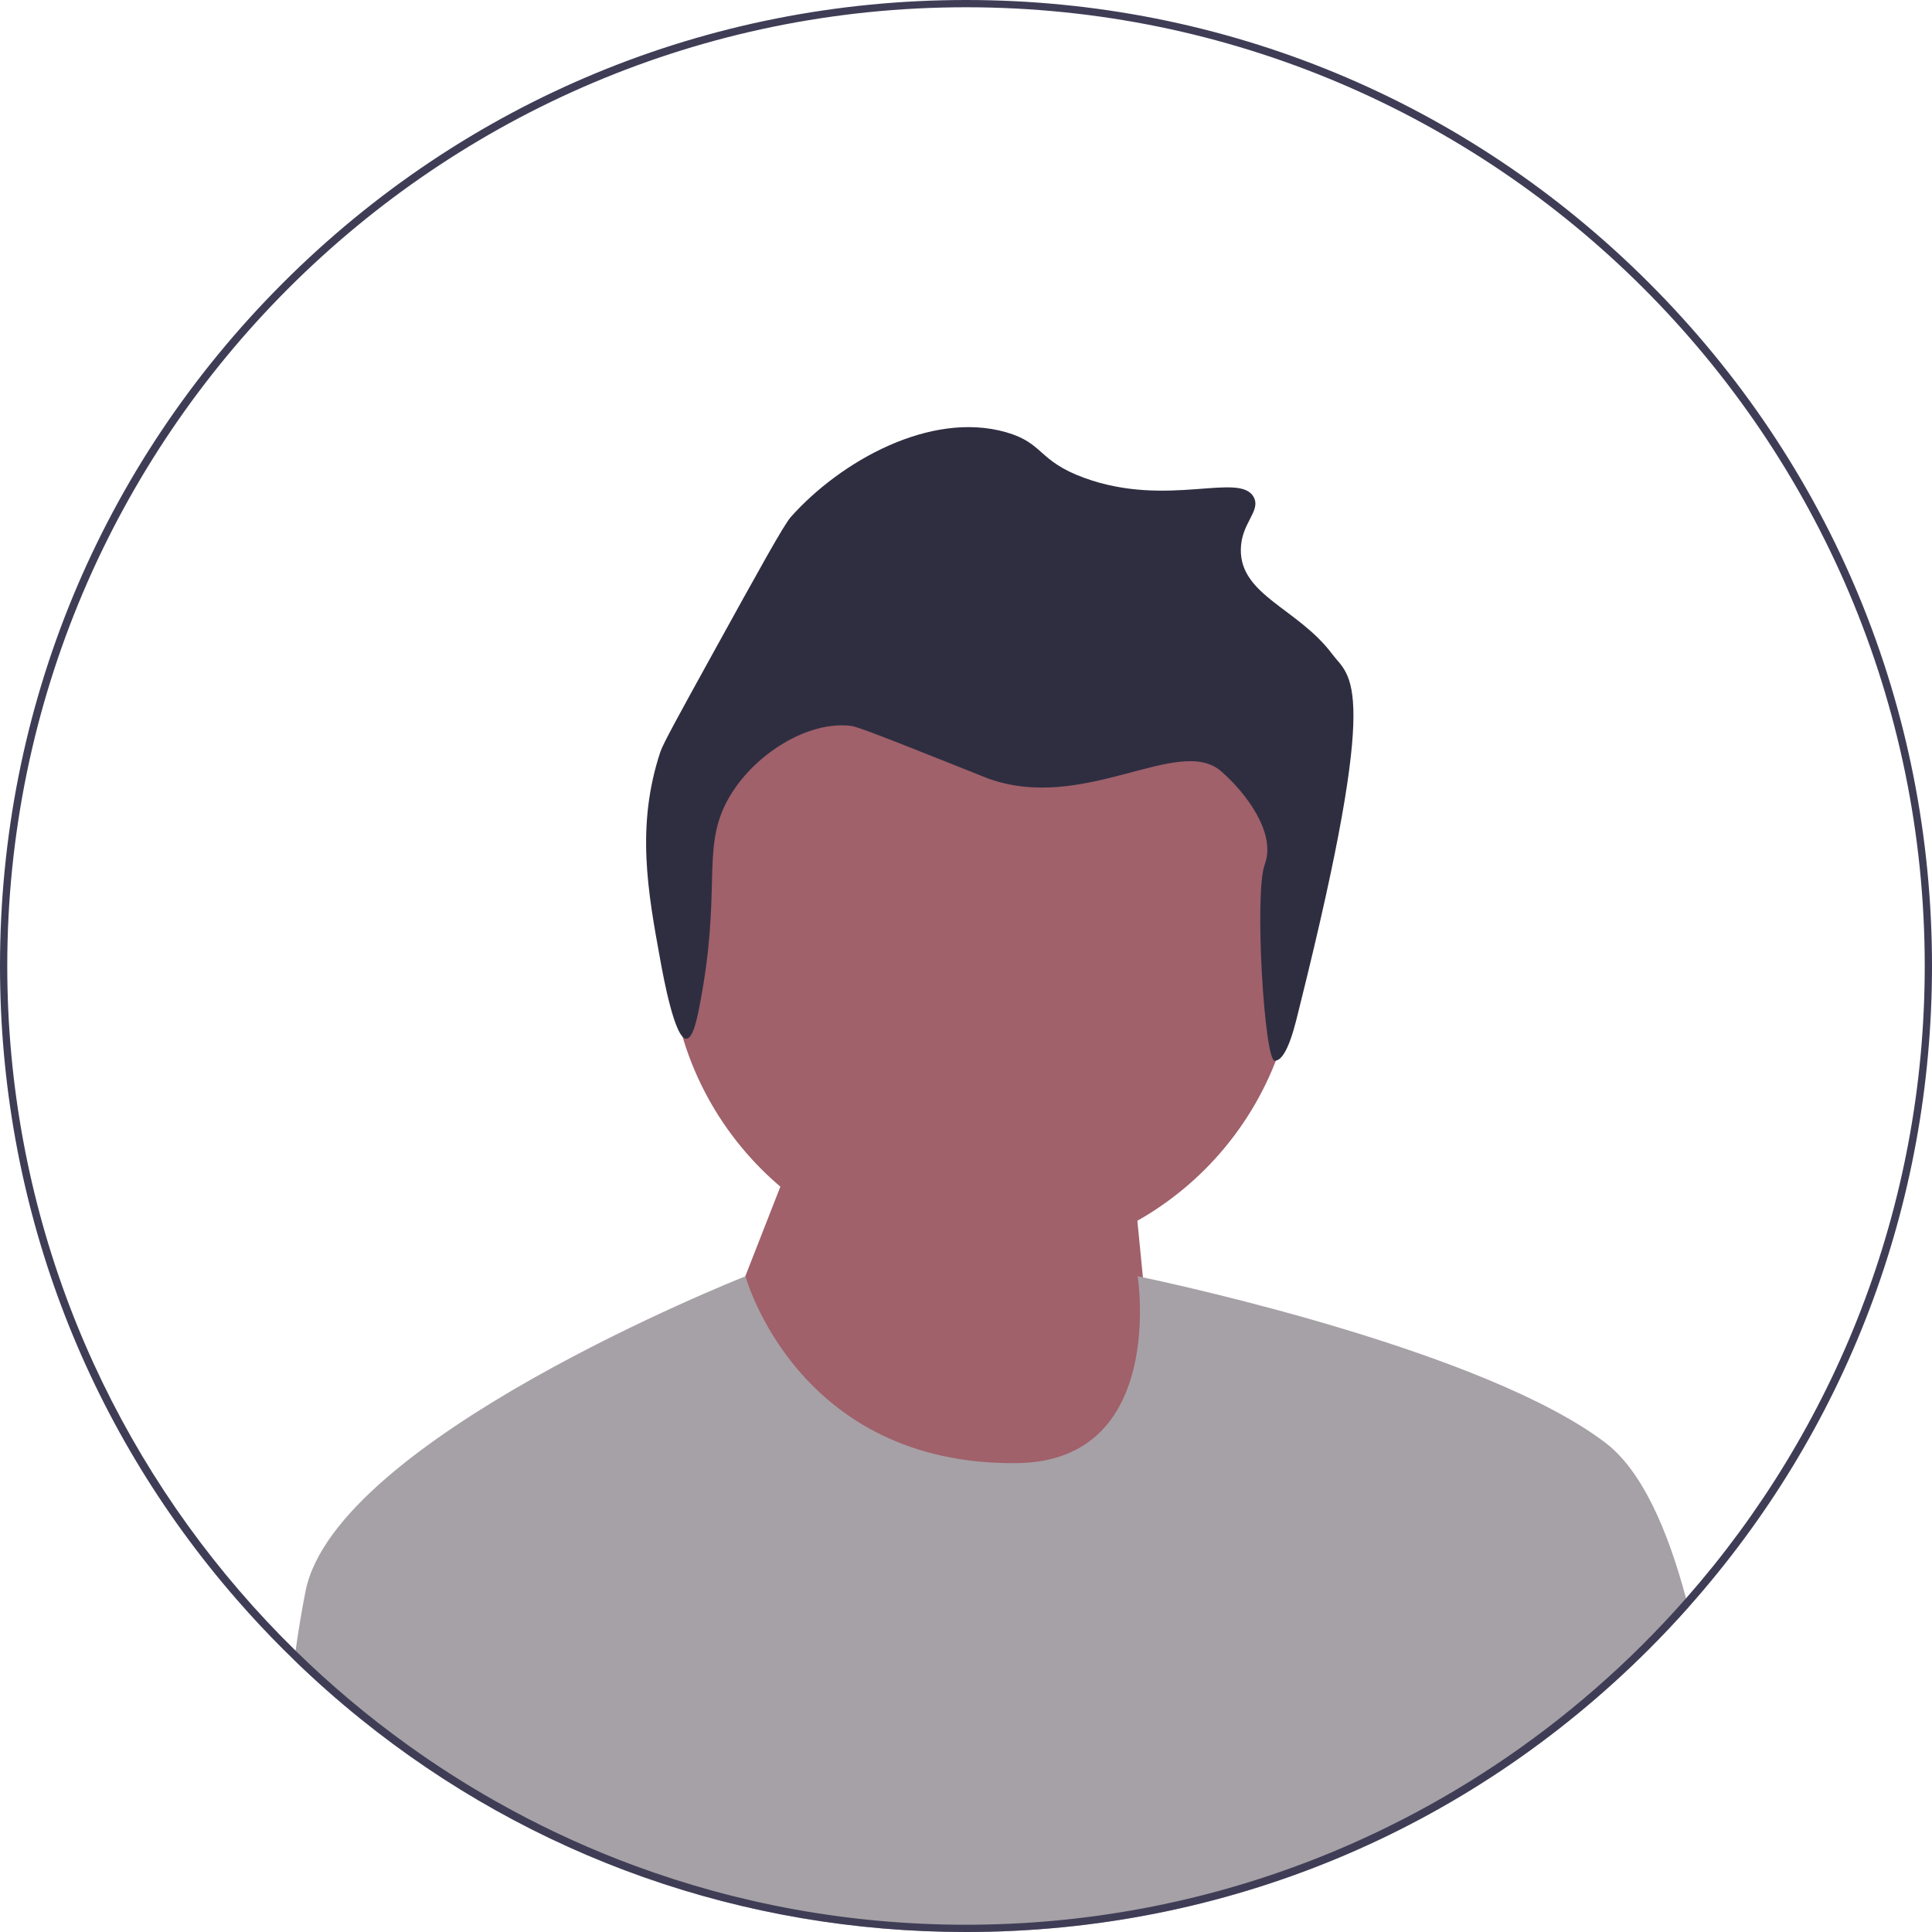
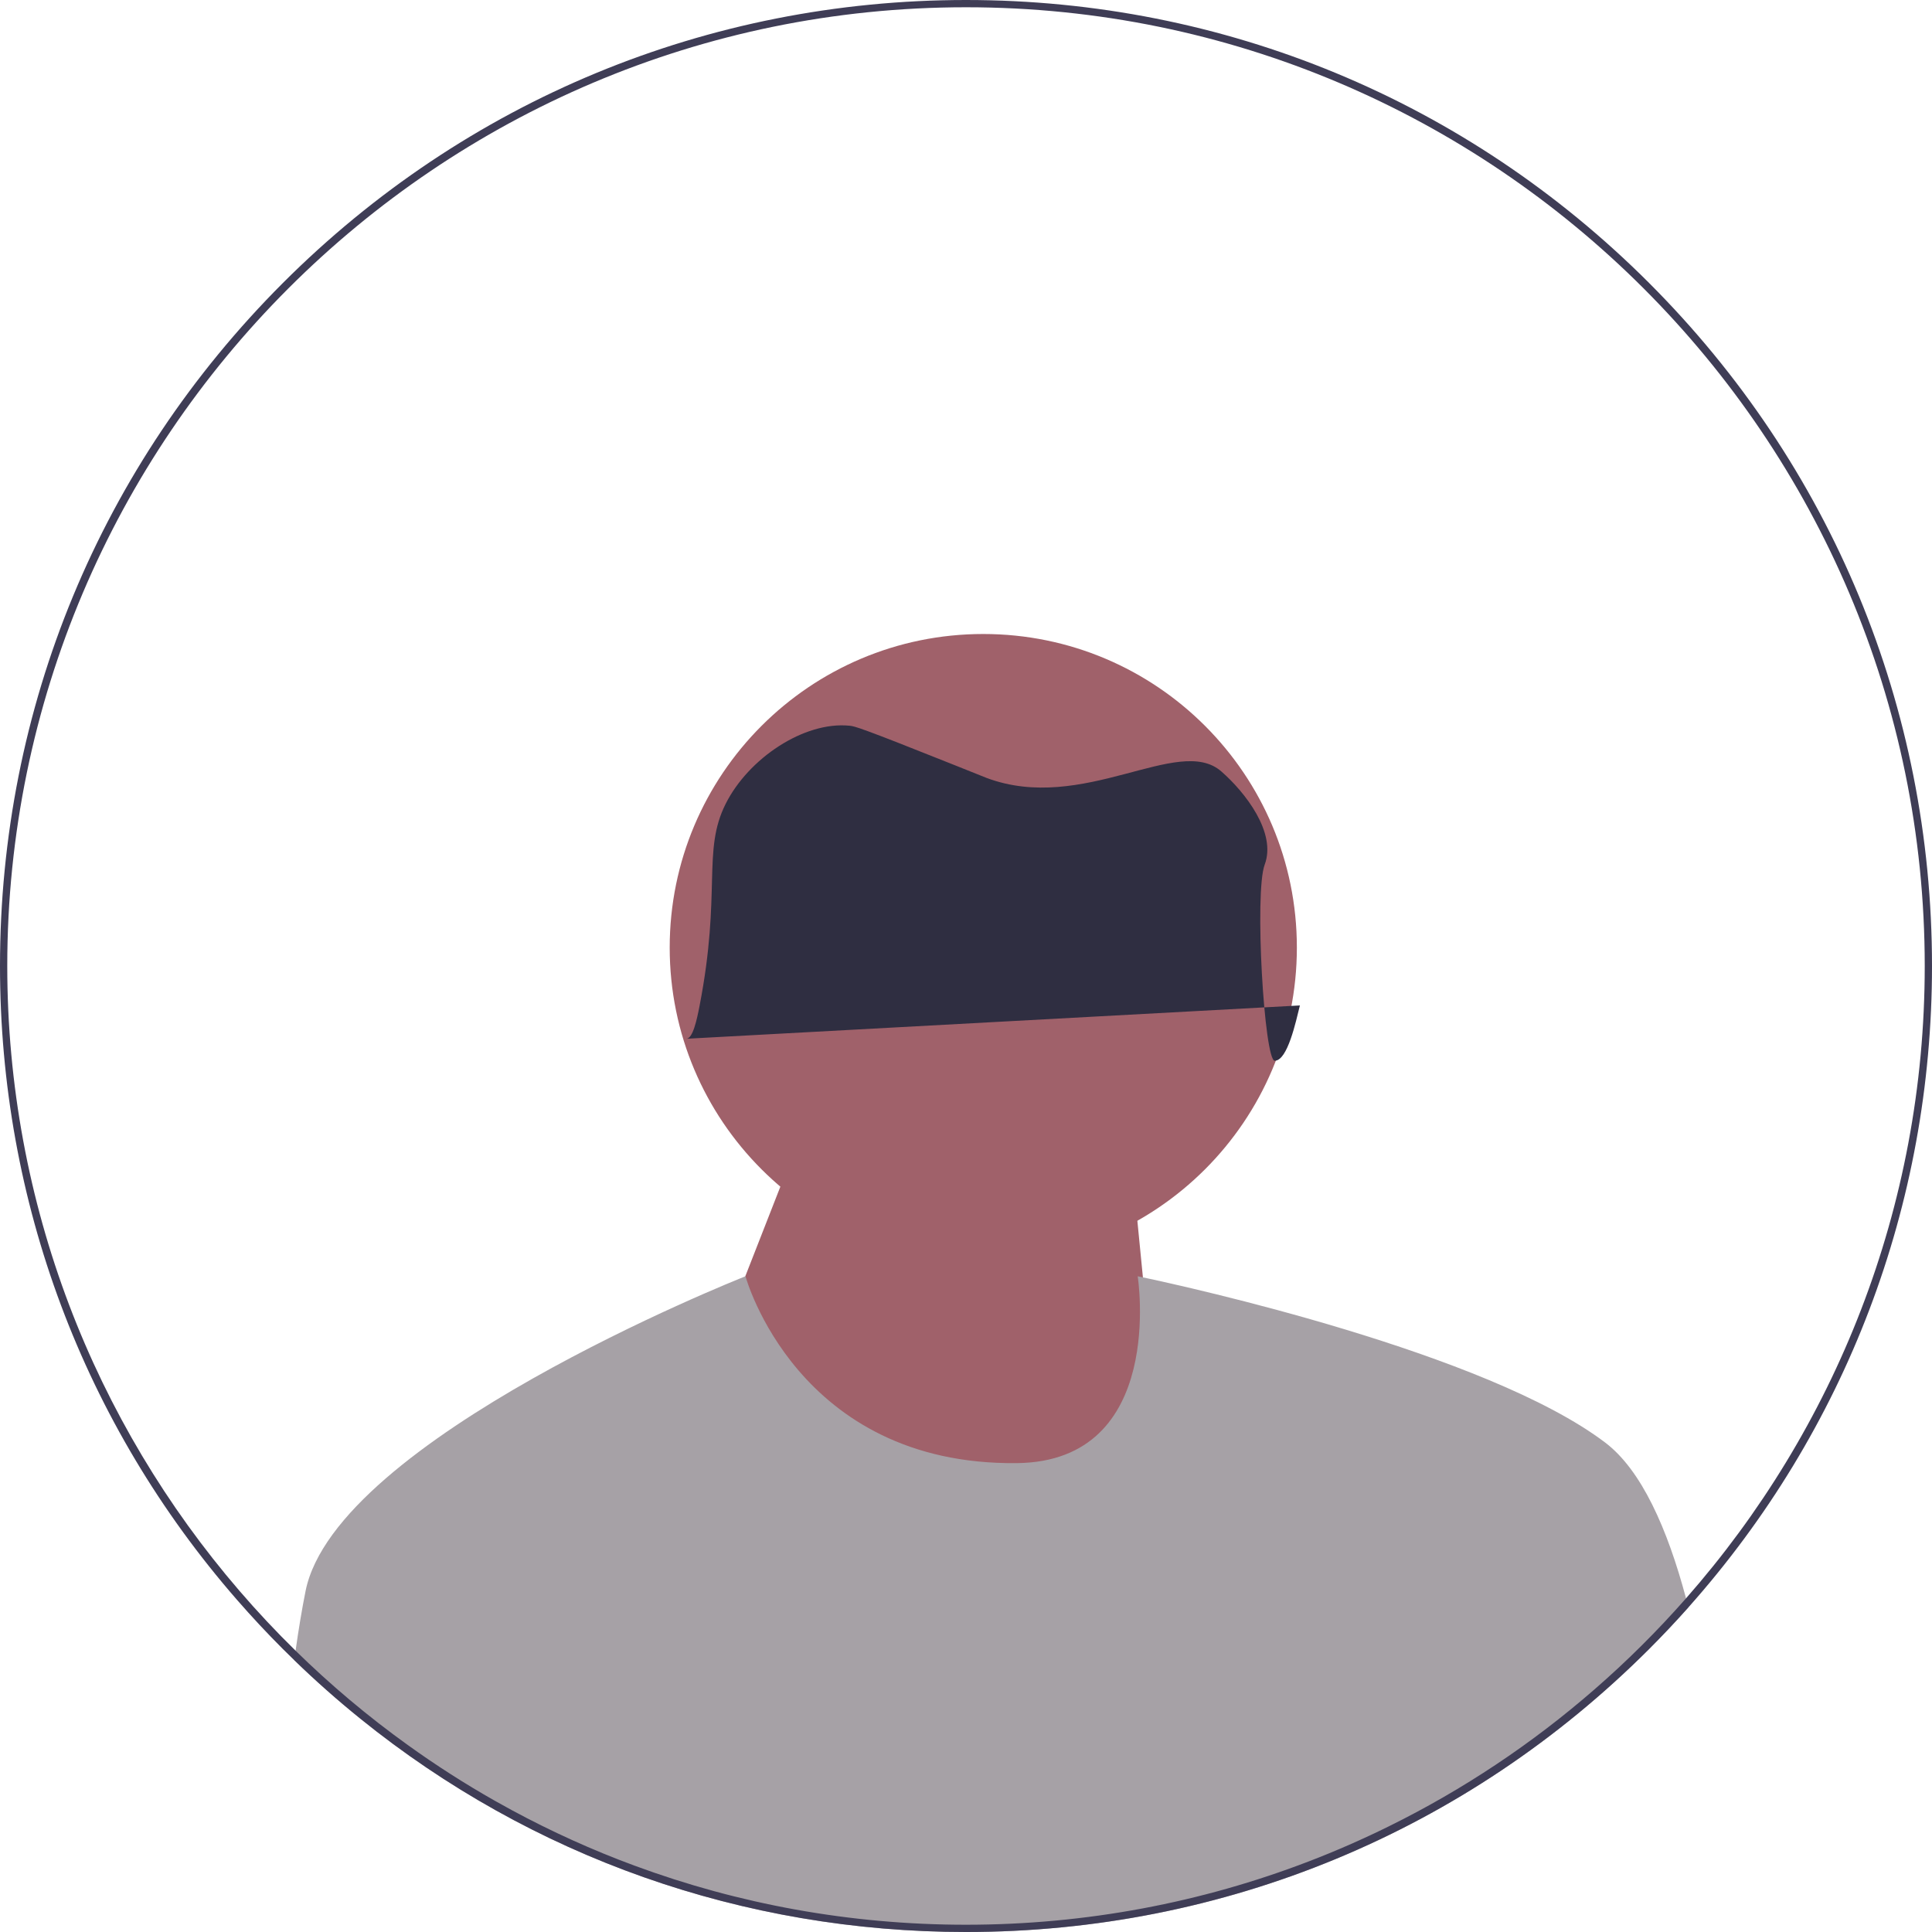
<svg xmlns="http://www.w3.org/2000/svg" width="532" height="532" viewBox="0 0 532 532">
  <g>
    <g>
      <circle cx="270.759" cy="260.929" r="86.349" fill="#a0616a" />
      <polygon points="199.288 366.614 217.288 320.614 310.288 306.614 320.28 408.44 226.28 410.44 199.288 366.614" fill="#a0616a" />
    </g>
-     <path d="M357.944,276.861c-1.121,4.49-3.386,15.18-6.924,15.232-2.89,.042-5.657-46.335-2.77-54.006,3.316-8.813-5.399-19.961-11.964-25.683-11.804-10.289-38.007,11.805-64.651,1.796-.706-.265-.566-.235-8.979-3.592-25.89-10.33-27.251-10.628-28.734-10.775-12.55-1.242-27.867,9.028-34.121,21.55-6.502,13.017-1.069,24.181-7.183,55.672-.712,3.671-1.831,8.902-3.592,8.979-3.218,.14-6.361-17.048-7.183-21.55-3.448-18.862-6.772-37.047,0-57.468,.739-2.227,5.292-10.495,14.367-26.938,13.074-23.688,19.65-35.577,21.55-37.713,13.629-15.326,38.436-29.307,59.264-23.346,10.527,3.013,8.64,7.857,21.55,12.571,23.008,8.401,43.005-1.873,46.693,5.388,1.954,3.846-3.512,7.017-3.592,14.367-.136,12.611,15.814,16.256,25.142,28.734,5.014,6.708,13.598,6.78-8.872,96.782l0,0Z" fill="#2f2e41" />
+     <path d="M357.944,276.861c-1.121,4.49-3.386,15.18-6.924,15.232-2.89,.042-5.657-46.335-2.77-54.006,3.316-8.813-5.399-19.961-11.964-25.683-11.804-10.289-38.007,11.805-64.651,1.796-.706-.265-.566-.235-8.979-3.592-25.89-10.33-27.251-10.628-28.734-10.775-12.55-1.242-27.867,9.028-34.121,21.55-6.502,13.017-1.069,24.181-7.183,55.672-.712,3.671-1.831,8.902-3.592,8.979-3.218,.14 (2023)9-6.361-17.048-7.183-21.55-3.448-18.862-6.772-37.047,0-57.468,.739-2.227,5.292-10.495,14.367-26.938,13.074-23.688,19.65-35.577,21.55-37.713,13.629-15.326,38.436-29.307,59.264-23.346,10.527,3.013,8.64,7.857,21.55,12.571,23.008,8.401,43.005-1.873,46.693,5.388,1.954,3.846-3.512,7.017-3.592,14.367-.136,12.611,15.814,16.256,25.142,28.734,5.014,6.708,13.598,6.78-8.872,96.782l0,0Z" fill="#2f2e41" />
  </g>
  <path d="M464.92,442.61c-3.48,3.91-7.09,7.74-10.83,11.48-50.24,50.239-117.04,77.909-188.09,77.909-61.41,0-119.64-20.67-166.75-58.72-.03-.02-.05-.04-.08-.07-6.25-5.039-12.3-10.399-18.14-16.06,.11-.88,.23-1.75,.36-2.61,.82-5.8,1.73-11.33,2.75-16.42,8.35-41.72,118.22-85.52,121.08-86.66,.04-.01,.06-.02,.06-.02,0,0,14.14,52.12,74.73,51.45,41.27-.45,33.27-51.45,33.27-51.45,0,0,.5,.1,1.44,.3,11.92,2.53,94.68,20.71,127.33,45.521,9.95,7.56,17.09,23.66,22.22,42.859,.22,.82,.43,1.66,.65,2.49Z" fill="#a6a1a6" />
  <path d="M454.09,77.91C403.85,27.671,337.05,0,266,0S128.15,27.671,77.91,77.91C27.67,128.15,0,194.95,0,266c0,64.851,23.05,126.16,65.29,174.57,4.03,4.63,8.24,9.14,12.62,13.521,1.03,1.029,2.07,2.06,3.12,3.06,5.84,5.66,11.89,11.021,18.14,16.06,.03,.03,.05,.051,.08,.07,47.11,38.05,105.34,58.72,166.75,58.72,71.05,0,137.85-27.67,188.09-77.909,3.74-3.74,7.35-7.57,10.83-11.48,43.37-48.72,67.08-110.84,67.08-176.61,0-71.05-27.67-137.85-77.91-188.09Zm10.18,362.21c-7.87,8.95-16.33,17.37-25.33,25.181-17.07,14.85-36.07,27.529-56.56,37.63-7.19,3.55-14.56,6.779-22.1,9.67-29.29,11.24-61.08,17.399-94.28,17.399-32.04,0-62.76-5.739-91.19-16.239-11.67-4.301-22.95-9.41-33.78-15.261-1.59-.859-3.17-1.729-4.74-2.619-8.26-4.681-16.25-9.79-23.92-15.311-10.99-7.88-21.35-16.59-30.98-26.03-5.4-5.29-10.56-10.8-15.49-16.529C26.09,391.771,2,331.65,2,266,2,120.431,120.43,2,266,2s264,118.431,264,264c0,66.66-24.83,127.62-65.73,174.12Z" fill="#3f3d56" />
</svg>
